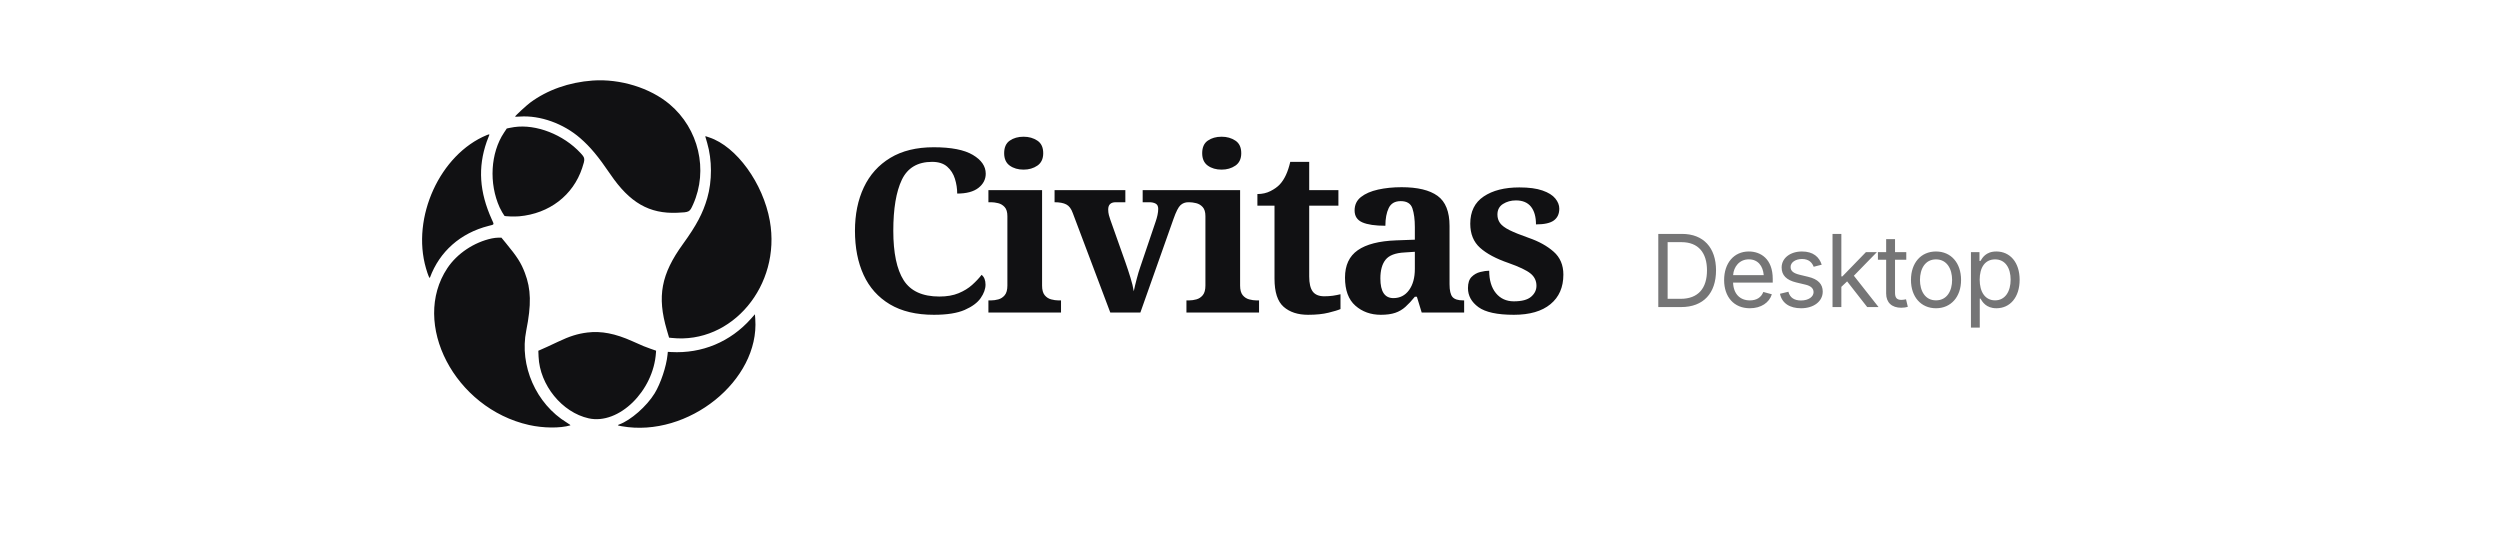
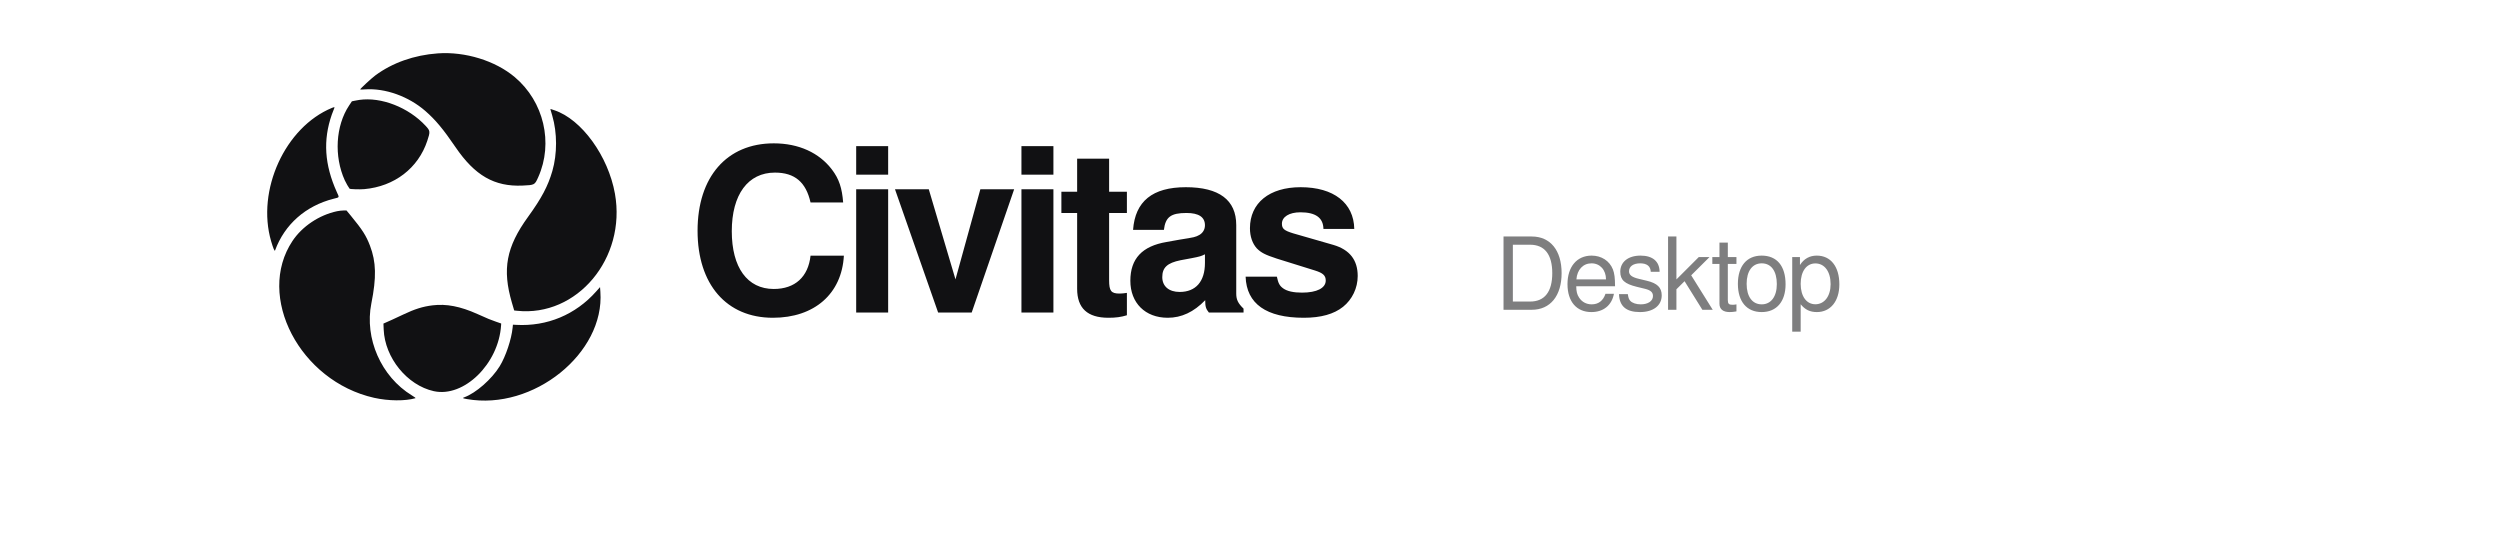
<svg xmlns="http://www.w3.org/2000/svg" width="920" height="200" viewBox="0 0 920 200" role="img" aria-labelledby="title desc" shape-rendering="geometricPrecision" text-rendering="geometricPrecision">
  <style>
    .ink { fill: #111113; }
    .name {
-       font-family: "New York Large", "Iowan Old Style", "Baskerville", Georgia, serif;
      font-size: 84px;
      font-style: normal;
      font-weight: 600;
-       letter-spacing: -3.8px;
+       letter-spacing: -4.2px;
    }
    .edition {
-       font-family: -apple-system, BlinkMacSystemFont, "Segoe UI", sans-serif;
      font-size: 37px;
-       font-weight: 430;
-       letter-spacing: -1.1px;
-       opacity: .58;
+       font-weight: 450;
+       letter-spacing: -1.25px;
+       opacity: .54;
    }
    @media (prefers-color-scheme: dark) { .ink { fill: #f5f5f7; } }
  </style>
-   <g class="ink" transform="translate(120 -3)">
+   <g class="ink" transform="translate(63 -13)">
    <g transform="scale(.5)">
      <path fill-rule="evenodd" d="M196.172 65.286 C178.820 66.529 162.754 72.211 150.189 81.548 C147.313 83.686 139.075 91.317 139.075 91.844 C139.075 91.949 140.690 91.923 142.663 91.787 C157.520 90.762 174.721 96.924 187.070 107.696 C194.526 114.200 200.215 121.021 209.251 134.290 C223.508 155.228 237.885 163.483 258.533 162.587 C267.493 162.198 267.560 162.162 270.140 156.401 C281.427 131.194 274.285 100.775 252.843 82.732 C238.495 70.658 216.351 63.841 196.172 65.286 M138.437 99.535 C137.472 99.675 135.851 99.965 134.835 100.180 L132.987 100.571 130.938 103.649 C121.019 118.548 119.723 141.013 127.761 158.727 C128.570 160.509 130.683 164.198 131.276 164.863 C131.644 165.276 138.784 165.502 142.105 165.206 C164.268 163.229 181.801 149.791 188.476 129.665 C190.742 122.834 190.683 122.305 187.248 118.603 C174.668 105.048 154.588 97.204 138.437 99.535 M118.341 105.400 C83.831 119.603 62.620 166.053 73.542 203.509 C75.035 208.628 76.114 211.200 76.421 210.367 C83.477 191.151 98.930 177.503 119.562 172.266 C124.054 171.126 123.815 171.623 121.910 167.395 C112.821 147.212 111.650 129.177 118.204 110.346 C118.840 108.520 119.570 106.619 119.827 106.123 C120.537 104.749 120.256 104.612 118.341 105.400 M279.176 106.725 C279.270 107.061 279.854 109.061 280.473 111.168 C284.149 123.688 284.175 139.230 280.539 151.834 C277.340 162.926 272.602 171.868 262.622 185.646 C246.576 207.801 243.518 224.134 250.787 248.865 L252.445 254.509 254.457 254.724 C298.721 259.465 335.048 216.086 326.599 168.581 C321.664 140.833 302.002 113.738 282.016 107.143 C280.855 106.759 279.702 106.371 279.454 106.279 C279.135 106.161 279.054 106.290 279.176 106.725 M122.010 181.471 C108.897 184.268 96.410 192.612 89.266 203.350 C62.154 244.101 94.658 306.526 149.379 318.799 C159.816 321.140 172.241 321.260 179.686 319.092 C180.110 318.968 179.423 318.409 177.134 317.015 C154.534 303.242 142.147 275.114 147.318 249.306 C151.144 230.211 150.872 218.775 146.306 206.835 C143.453 199.373 140.719 195.091 132.217 184.770 L129.027 180.898 126.794 180.912 C125.566 180.920 123.413 181.171 122.010 181.471 M312.759 240.540 C297.595 257.622 276.629 266.370 253.907 265.097 L251.515 264.963 251.300 267.110 C250.435 275.759 246.244 288.290 241.794 295.534 C235.942 305.061 224.265 315.302 215.710 318.412 C214.153 318.977 214.401 319.147 217.624 319.716 C266.451 328.349 319.160 285.983 315.879 240.742 L315.630 237.306 312.759 240.540 M192.344 250.730 C185.184 251.606 179.230 253.474 170.813 257.483 C165.597 259.968 159.613 262.708 156.973 263.820 L156.212 264.141 156.392 268.514 C157.251 289.353 173.676 309.559 193.281 313.896 C215.428 318.794 241.017 293.764 242.794 265.464 L242.880 264.102 238.904 262.720 C234.724 261.266 233.583 260.793 225.377 257.112 C212.790 251.465 202.532 249.484 192.344 250.730" />
    </g>
-     <text class="name" x="190" y="118">Civitas</text>
-     <text class="edition" x="487" y="116">Desktop</text>
+     <text class="name" x="190" y="128" font-family="Helvetica">Civitas</text>
+     <text class="edition" x="487" y="127" font-family="Helvetica">Desktop</text>
  </g>
</svg>
